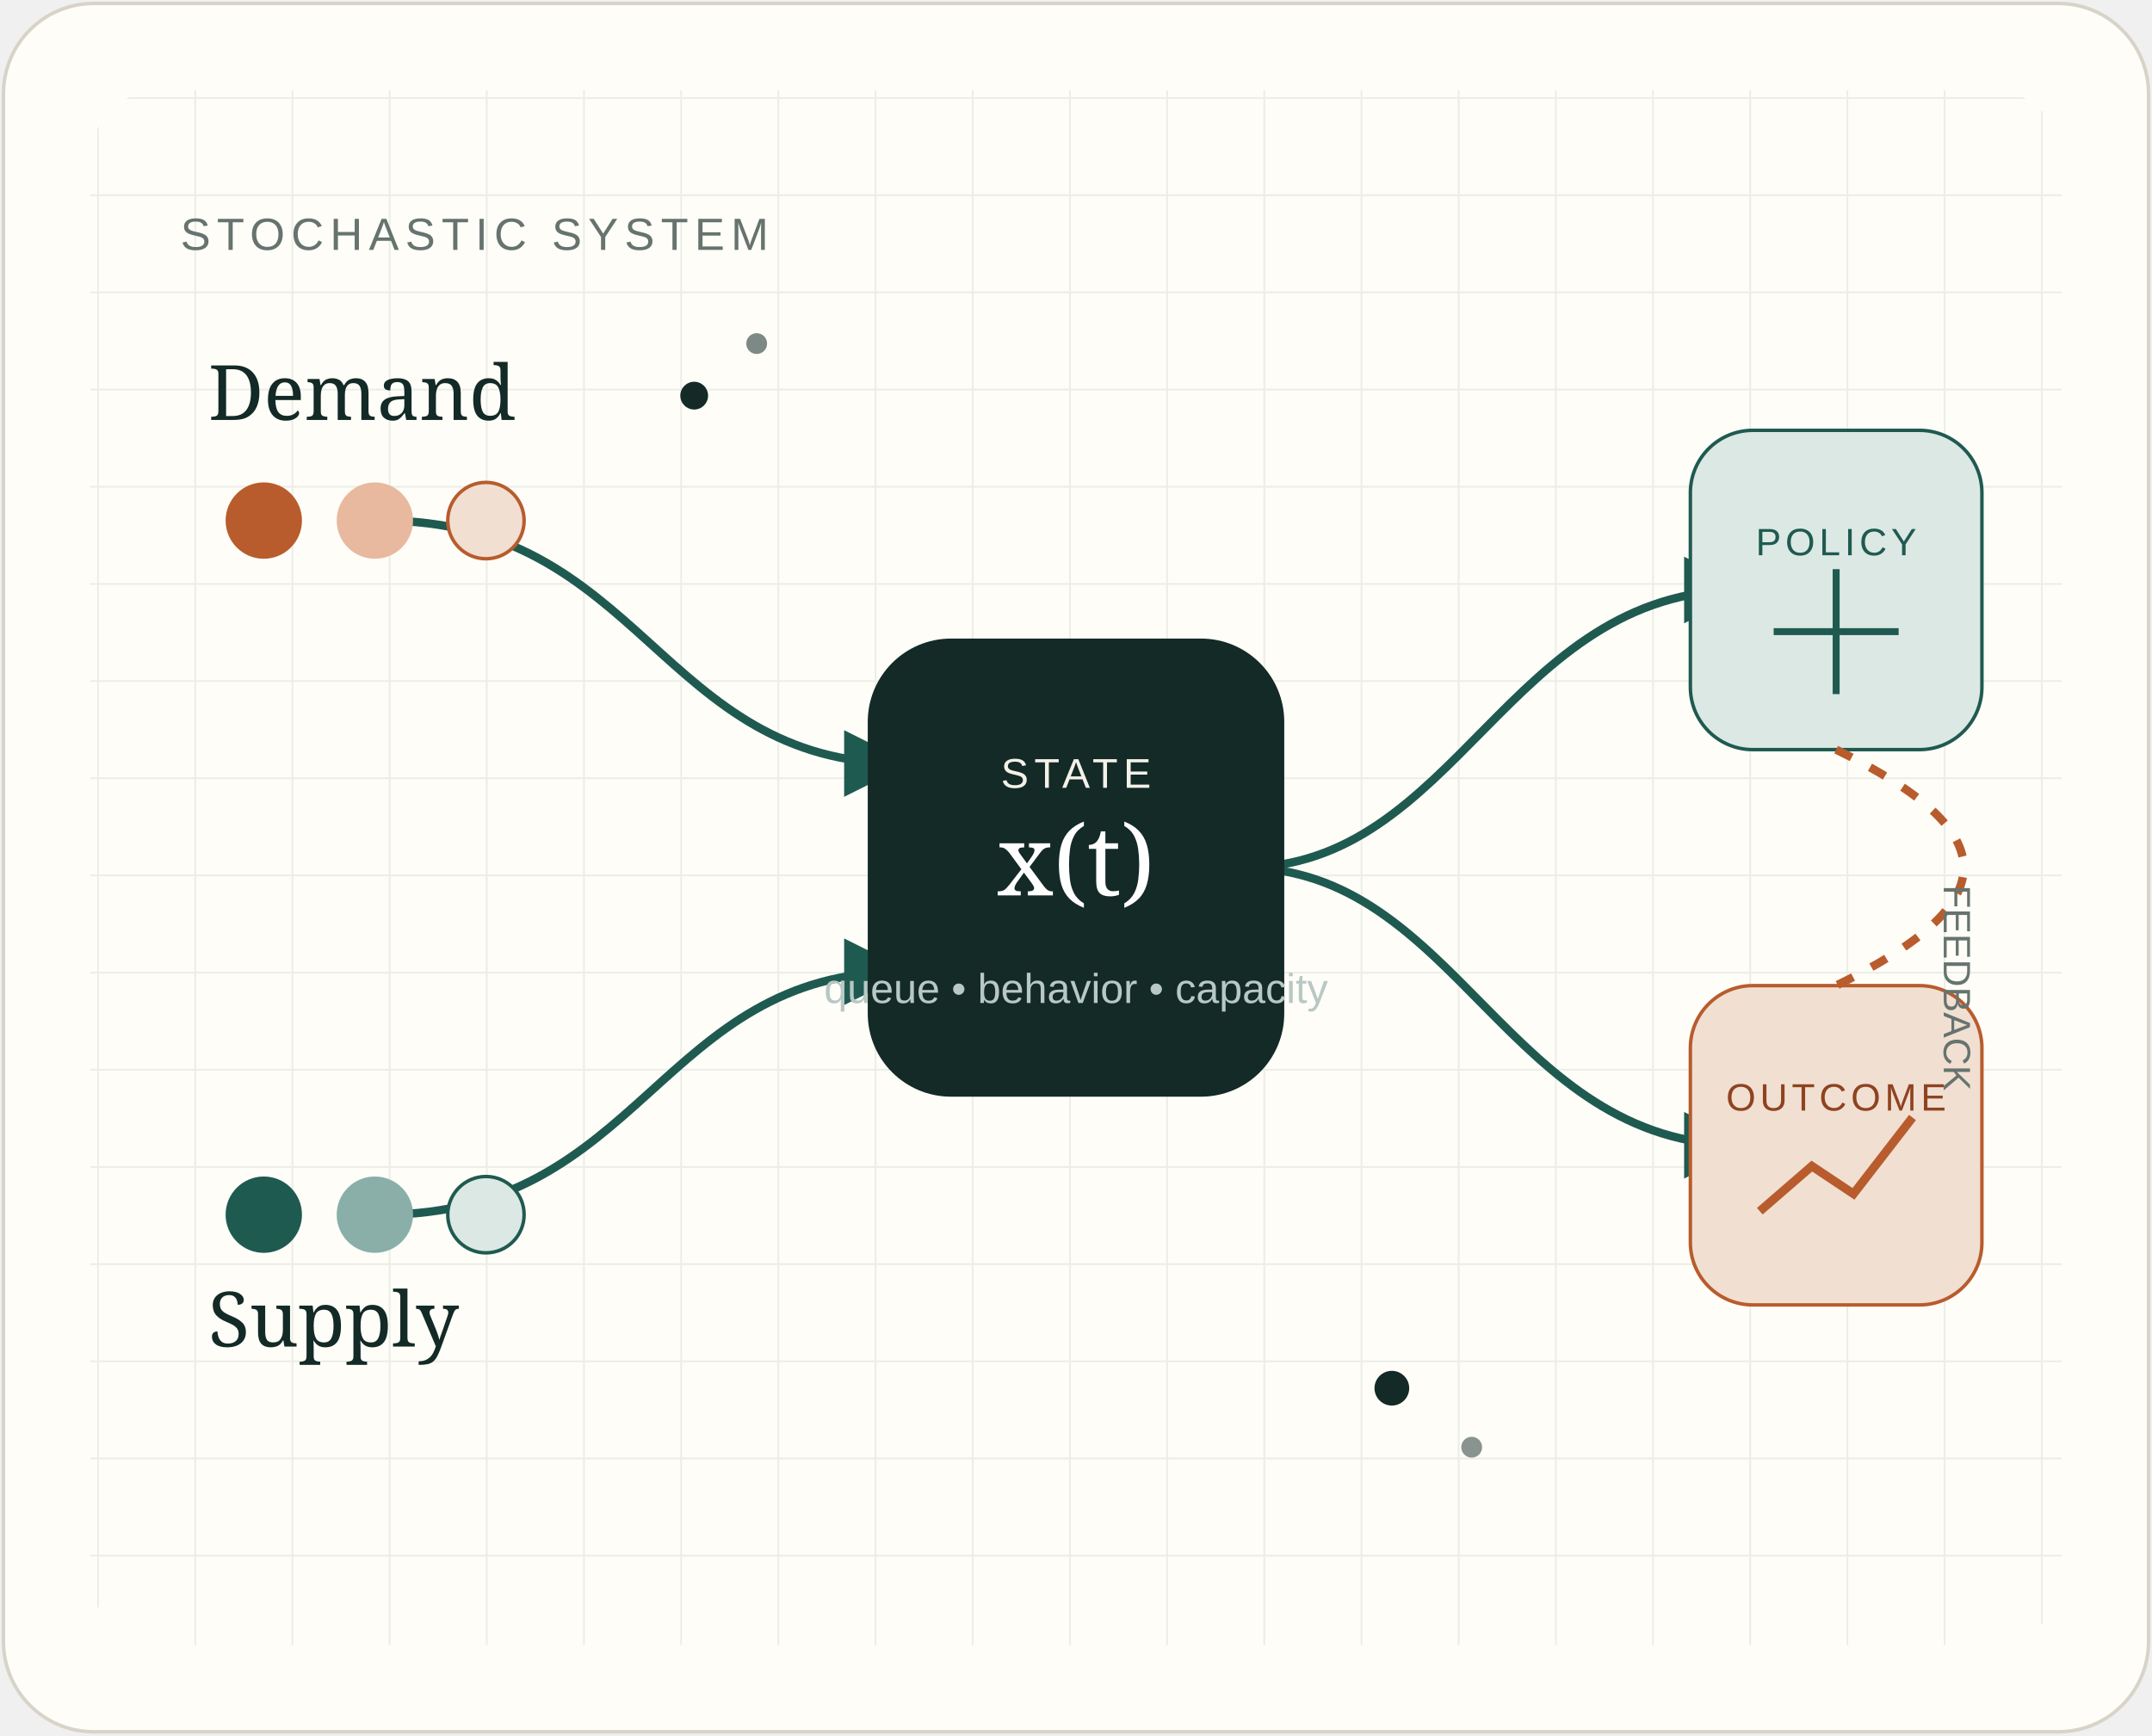
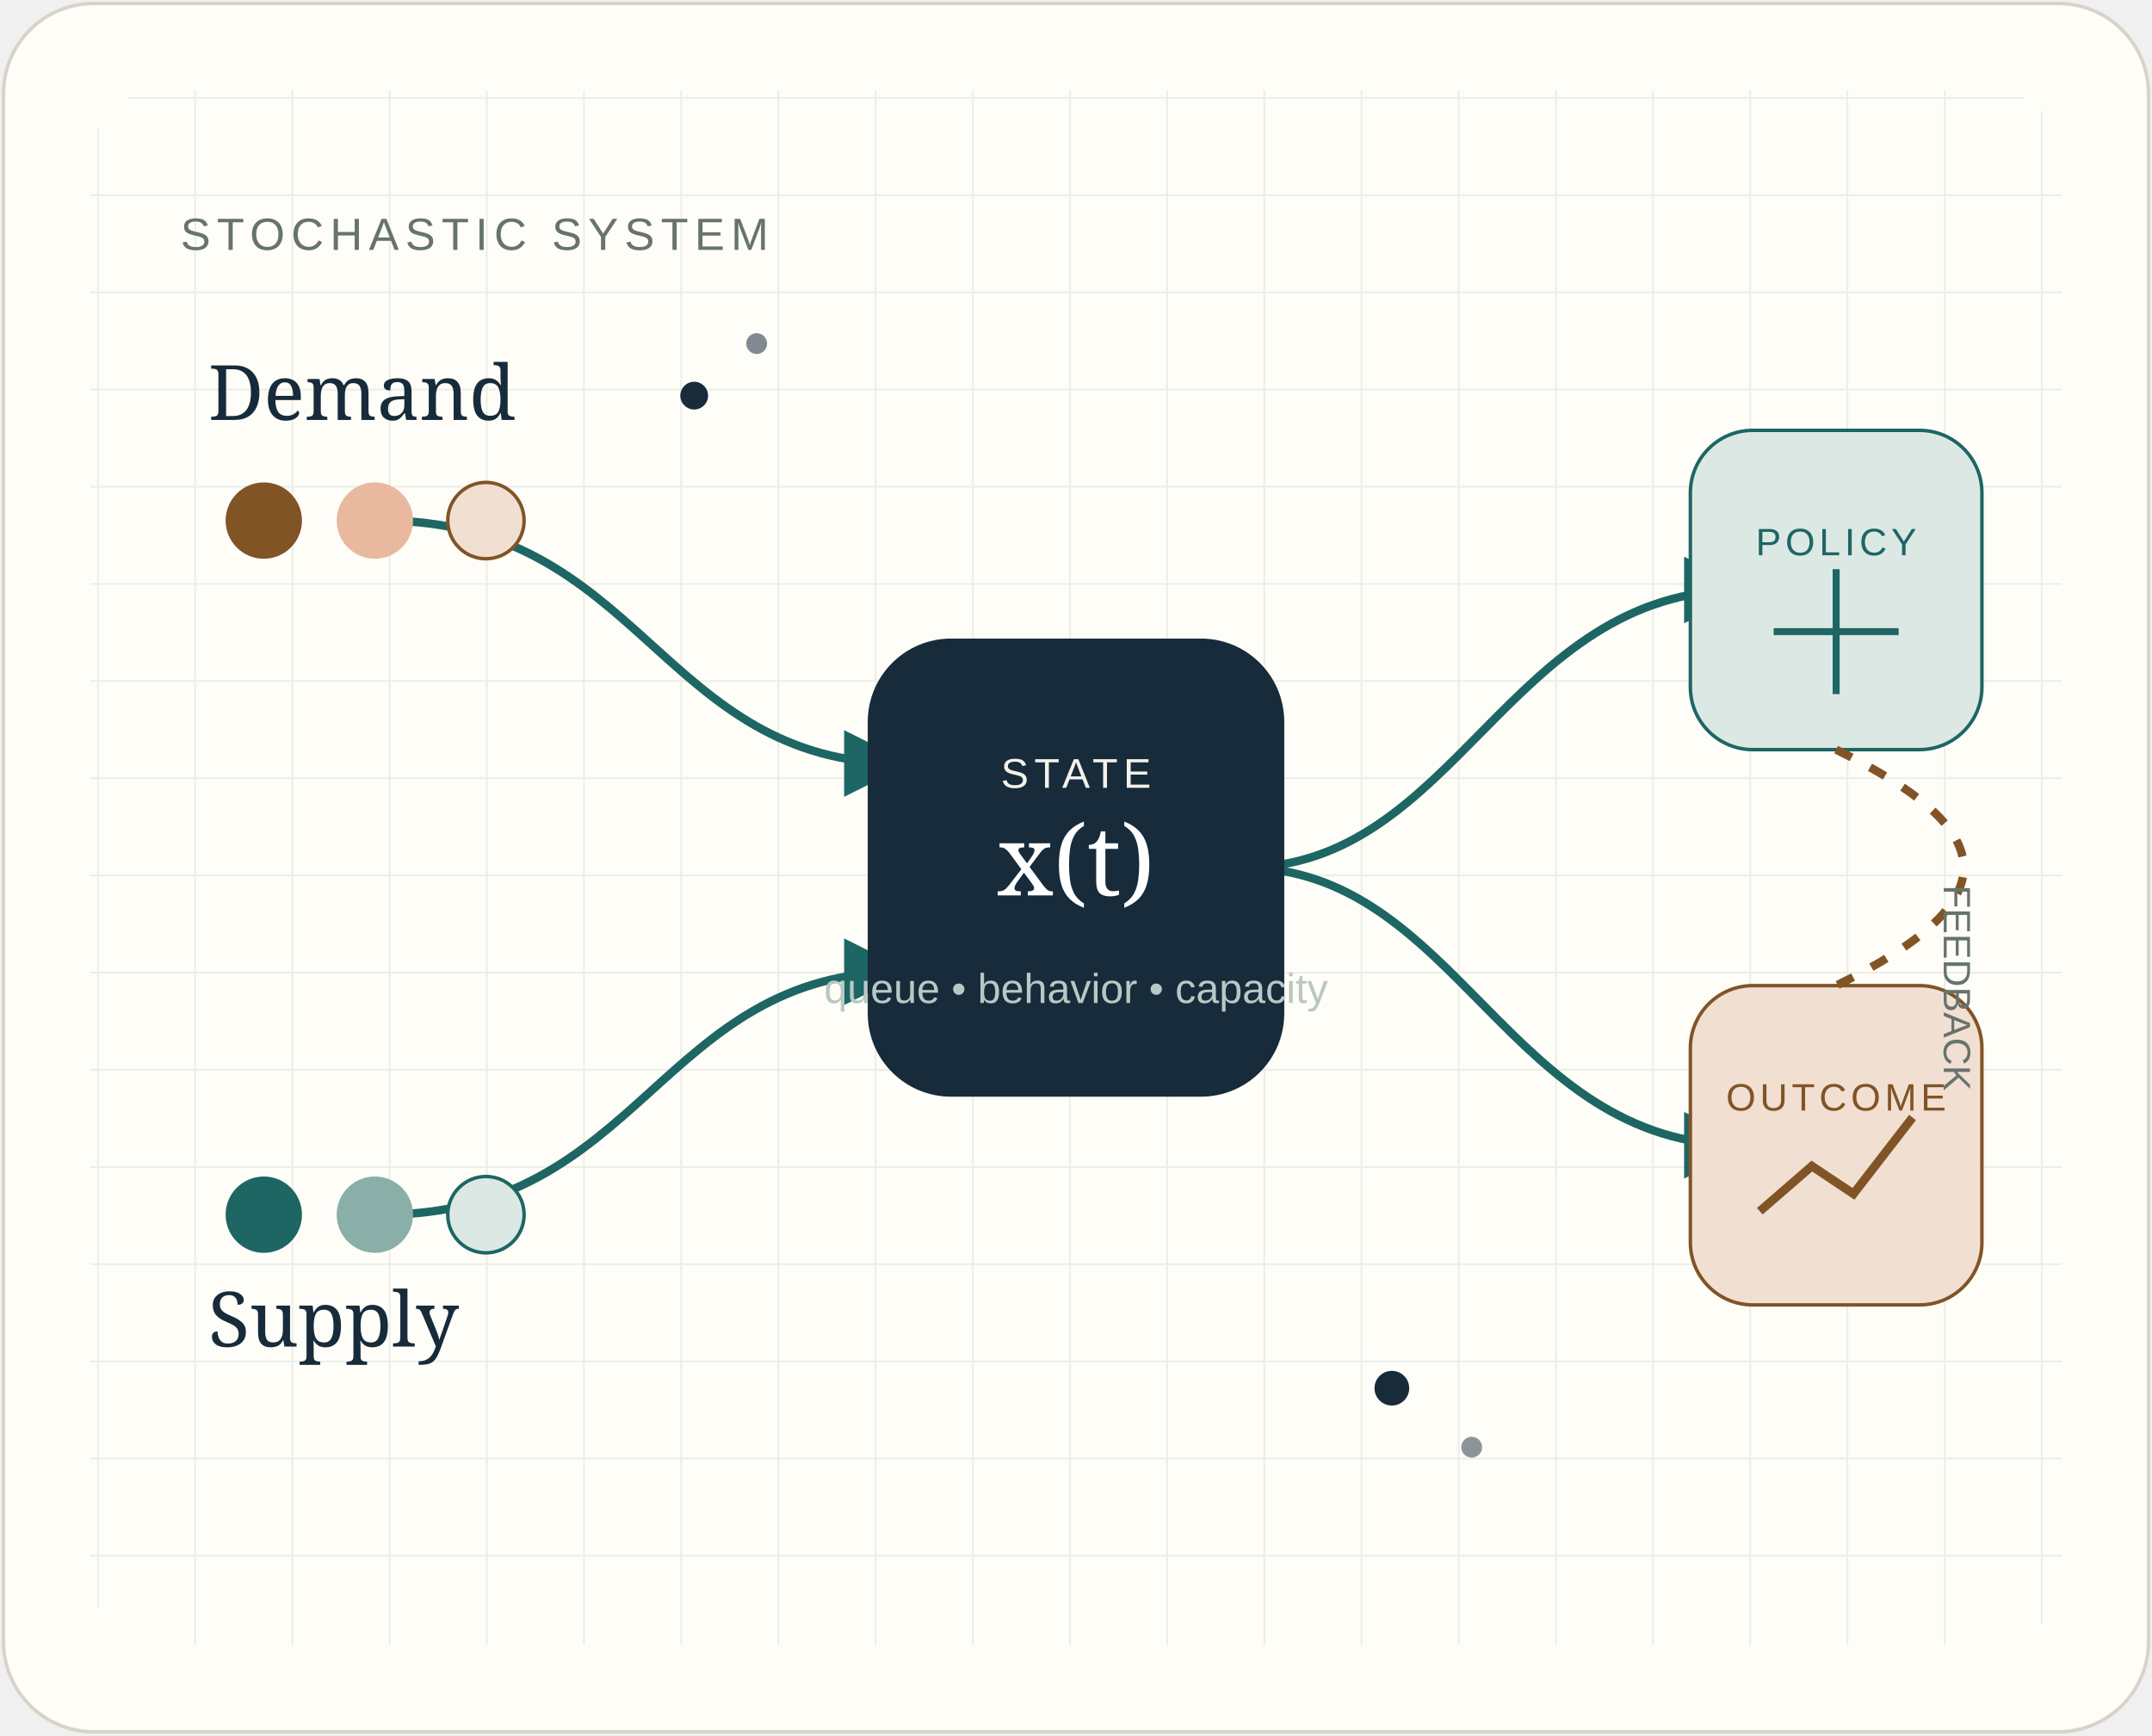
<svg xmlns="http://www.w3.org/2000/svg" viewBox="0 0 620 500" role="img" aria-labelledby="title desc">
  <defs>
    <pattern id="grid" width="28" height="28" patternUnits="userSpaceOnUse">
-       <path d="M28 0H0V28" fill="none" stroke="#173f3a" stroke-opacity=".08" stroke-width="1" />
+       <path d="M28 0H0V28" fill="none" stroke="#0e4548" stroke-opacity=".08" stroke-width="1" />
    </pattern>
    <marker id="arrow" markerWidth="8" markerHeight="8" refX="7" refY="4" orient="auto">
-       <path d="M0,0 L8,4 L0,8 z" fill="#1f5a50" />
+       <path d="M0,0 L8,4 L0,8 z" fill="#1d6664" />
    </marker>
  </defs>
  <rect x="1" y="1" width="618" height="498" rx="26" fill="#fffdf8" stroke="#d8d3c8" />
  <rect x="26" y="26" width="568" height="448" rx="20" fill="url(#grid)" />
  <text x="52" y="72" fill="#66736f" font-family="Arial, sans-serif" font-size="13" letter-spacing="1.8">STOCHASTIC SYSTEM</text>
-   <g fill="none" stroke="#1f5a50" stroke-width="2.4" marker-end="url(#arrow)">
+   <g fill="none" stroke="#1d6664" stroke-width="2.4" marker-end="url(#arrow)">
    <path d="M110 150 C185 150, 190 220, 260 220" />
    <path d="M110 350 C185 350, 190 280, 260 280" />
    <path d="M358 250 C420 250, 434 170, 502 170" />
    <path d="M358 250 C420 250, 434 330, 502 330" />
  </g>
  <g>
-     <text x="60" y="121" fill="#132a26" font-family="Georgia, serif" font-size="22">Demand</text>
-     <circle cx="76" cy="150" r="11" fill="#b85c2d" />
+     <text x="60" y="121" fill="#172b3a" font-family="Georgia, serif" font-size="22">Demand</text>
+     <circle cx="76" cy="150" r="11" fill="#815426" />
    <circle cx="108" cy="150" r="11" fill="#e8b99f" />
-     <circle cx="140" cy="150" r="11" fill="#f1dfd2" stroke="#b85c2d" />
-     <text x="60" y="388" fill="#132a26" font-family="Georgia, serif" font-size="22">Supply</text>
-     <circle cx="76" cy="350" r="11" fill="#1f5a50" />
+     <circle cx="140" cy="150" r="11" fill="#f1dfd2" stroke="#815426" />
+     <text x="60" y="388" fill="#172b3a" font-family="Georgia, serif" font-size="22">Supply</text>
+     <circle cx="76" cy="350" r="11" fill="#1d6664" />
    <circle cx="108" cy="350" r="11" fill="#89afa8" />
-     <circle cx="140" cy="350" r="11" fill="#dce8e4" stroke="#1f5a50" />
+     <circle cx="140" cy="350" r="11" fill="#dce8e4" stroke="#1d6664" />
  </g>
  <g>
-     <rect x="250" y="184" width="120" height="132" rx="24" fill="#132a26" />
+     <rect x="250" y="184" width="120" height="132" rx="24" fill="#172b3a" />
    <text x="310" y="227" text-anchor="middle" fill="#f4f1e9" font-family="Arial, sans-serif" font-size="12" letter-spacing="1.6">STATE</text>
    <text x="310" y="258" text-anchor="middle" fill="#ffffff" font-family="Georgia, serif" font-size="28">x(t)</text>
    <text x="310" y="289" text-anchor="middle" fill="#b8c8c4" font-family="Arial, sans-serif" font-size="12">queue • behavior • capacity</text>
  </g>
  <g>
-     <rect x="487" y="124" width="84" height="92" rx="18" fill="#dce8e4" stroke="#1f5a50" />
-     <text x="529" y="160" text-anchor="middle" fill="#1f5a50" font-family="Arial, sans-serif" font-size="11" letter-spacing="1.2">POLICY</text>
-     <path d="M511 182h36M529 164v36" stroke="#1f5a50" stroke-width="2" />
-     <rect x="487" y="284" width="84" height="92" rx="18" fill="#f1dfd2" stroke="#b85c2d" />
-     <text x="529" y="320" text-anchor="middle" fill="#8e4320" font-family="Arial, sans-serif" font-size="11" letter-spacing="1.2">OUTCOME</text>
-     <path d="M507 349l15-13 12 8 17-22" fill="none" stroke="#b85c2d" stroke-width="2.5" />
+     <rect x="487" y="124" width="84" height="92" rx="18" fill="#dce8e4" stroke="#1d6664" />
+     <text x="529" y="160" text-anchor="middle" fill="#1d6664" font-family="Arial, sans-serif" font-size="11" letter-spacing="1.2">POLICY</text>
+     <path d="M511 182h36M529 164v36" stroke="#1d6664" stroke-width="2" />
+     <rect x="487" y="284" width="84" height="92" rx="18" fill="#f1dfd2" stroke="#815426" />
+     <text x="529" y="320" text-anchor="middle" fill="#815426" font-family="Arial, sans-serif" font-size="11" letter-spacing="1.2">OUTCOME</text>
+     <path d="M507 349l15-13 12 8 17-22" fill="none" stroke="#815426" stroke-width="2.5" />
  </g>
-   <path d="M529 216 C578 240, 578 260, 529 284" fill="none" stroke="#b85c2d" stroke-width="2.4" stroke-dasharray="5 6" />
+   <path d="M529 216 C578 240, 578 260, 529 284" fill="none" stroke="#815426" stroke-width="2.4" stroke-dasharray="5 6" />
  <text x="560" y="255" fill="#66736f" font-family="Arial, sans-serif" font-size="11" transform="rotate(90 560 255)">FEEDBACK</text>
-   <g fill="#132a26">
+   <g fill="#172b3a">
    <circle cx="200" cy="114" r="4" />
    <circle cx="218" cy="99" r="3" opacity=".55" />
    <circle cx="401" cy="400" r="5" />
    <circle cx="424" cy="417" r="3" opacity=".5" />
  </g>
</svg>
